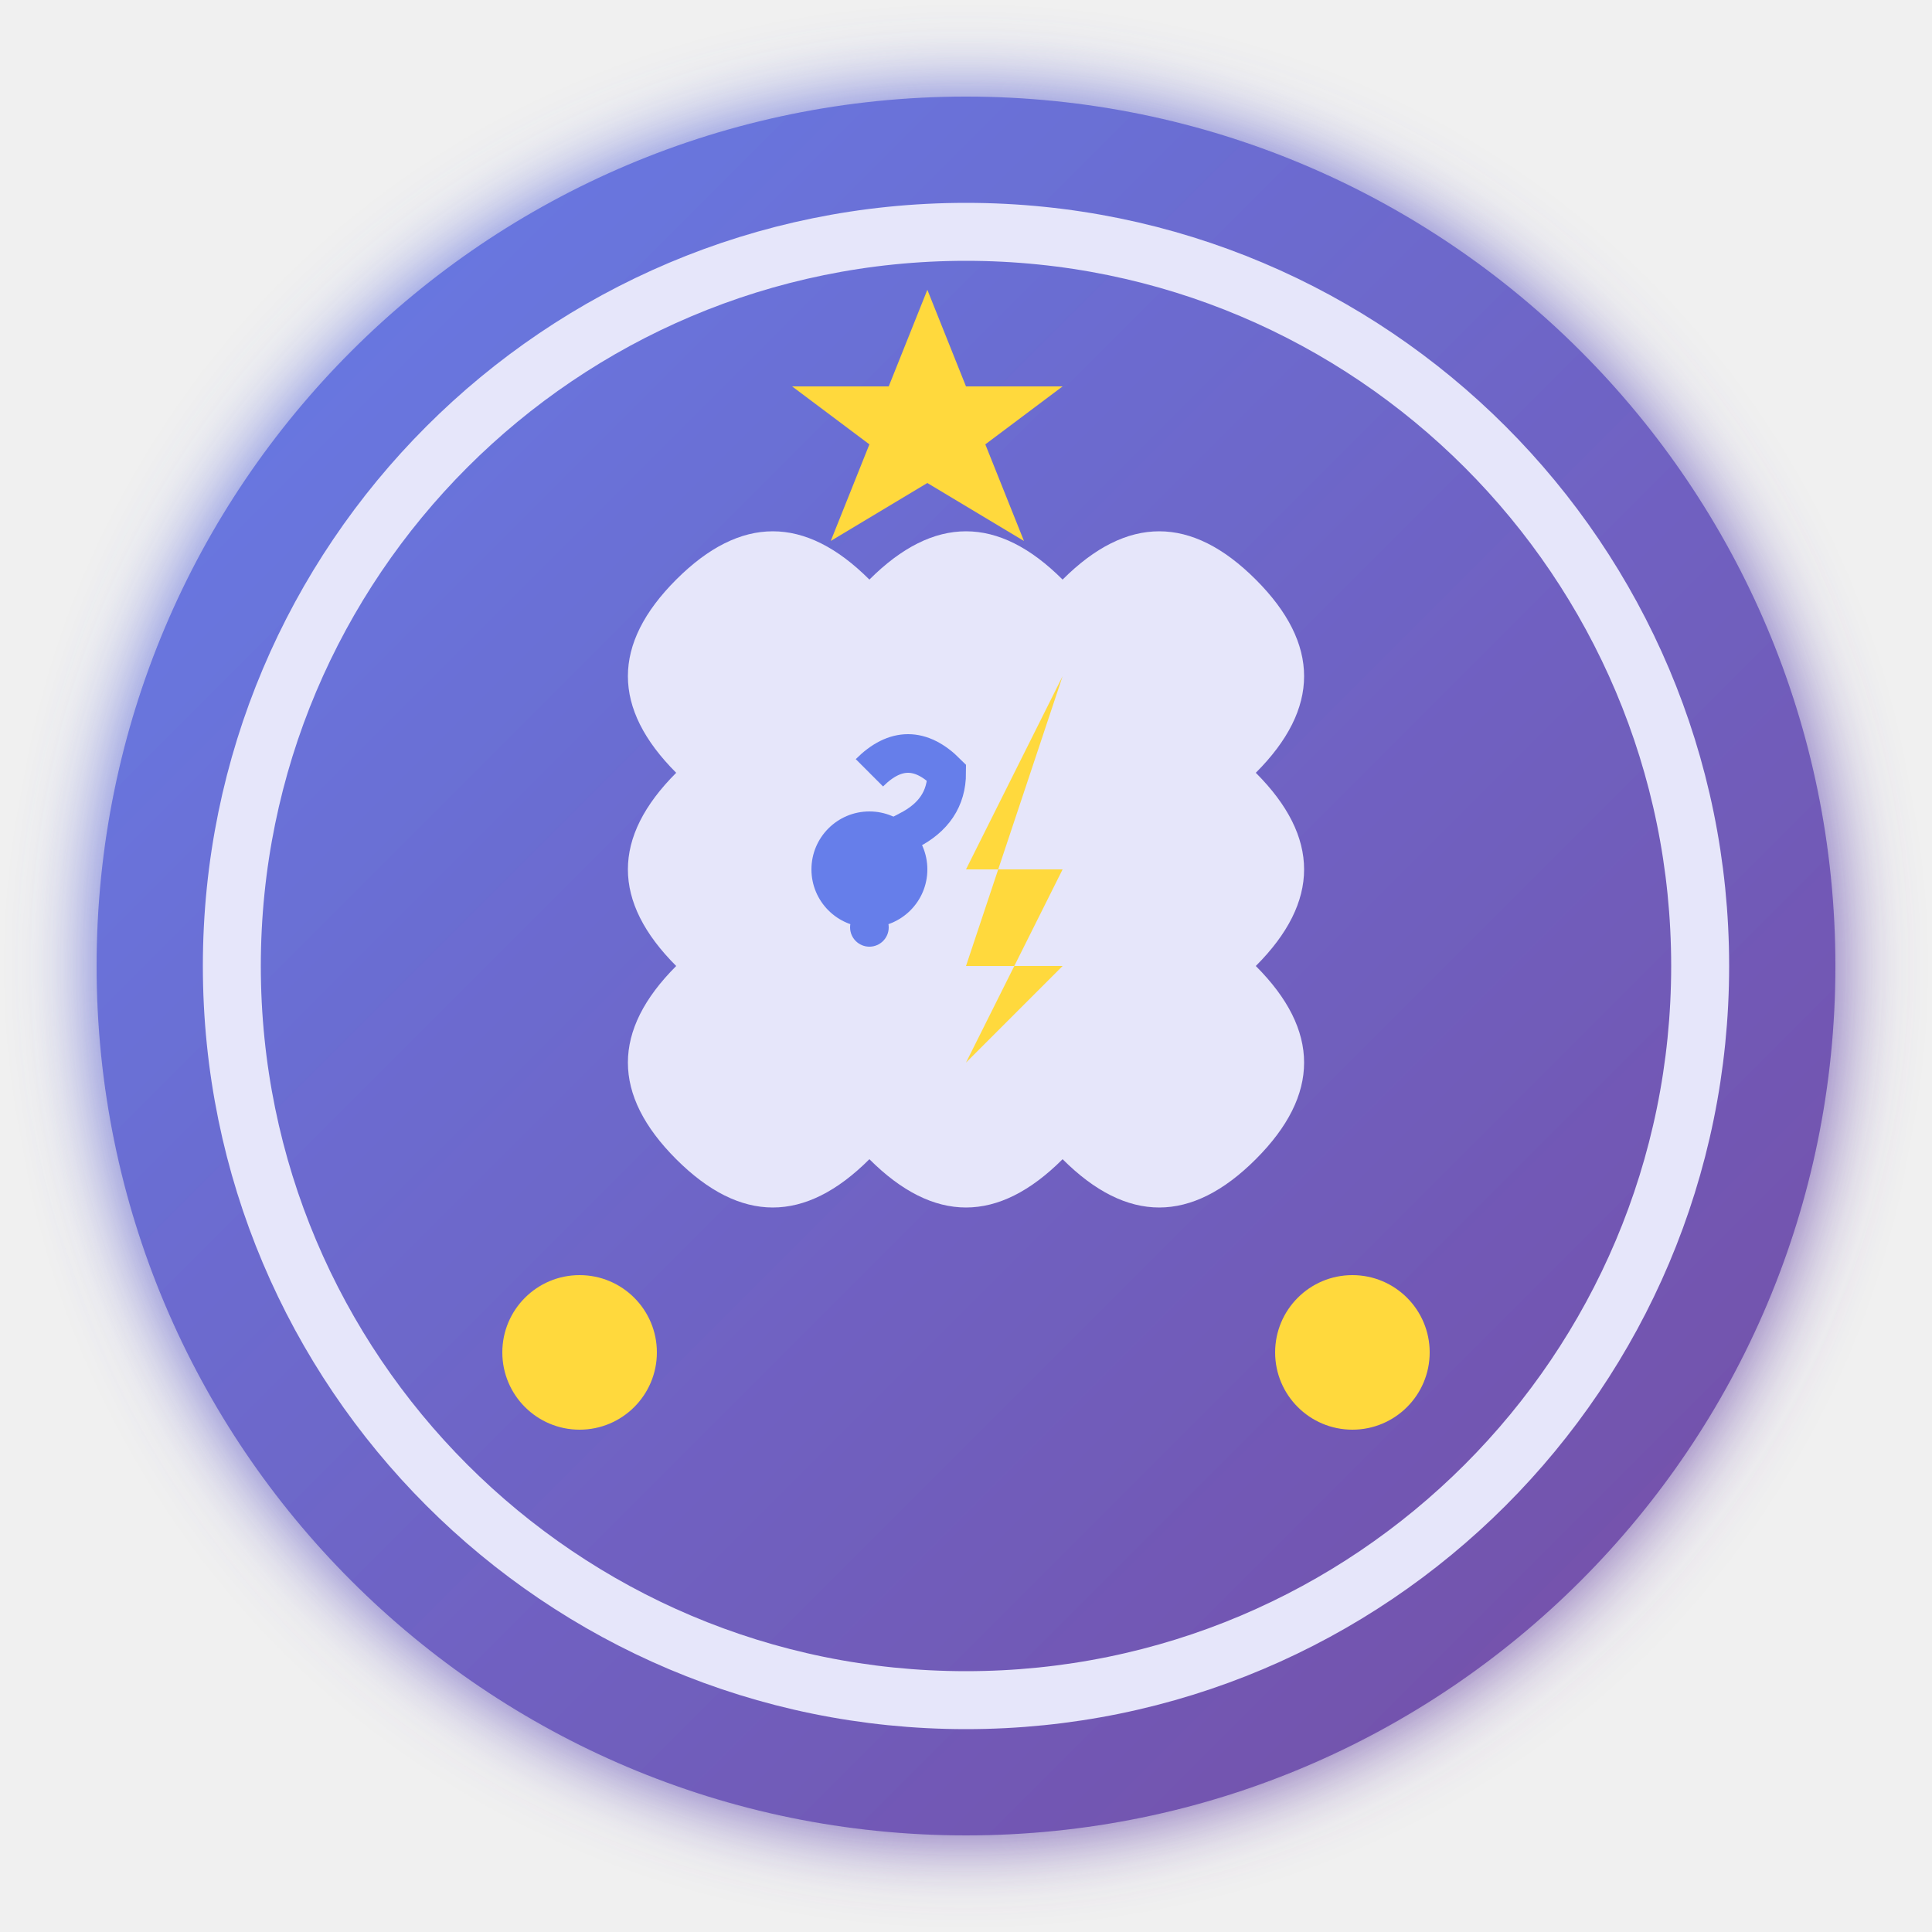
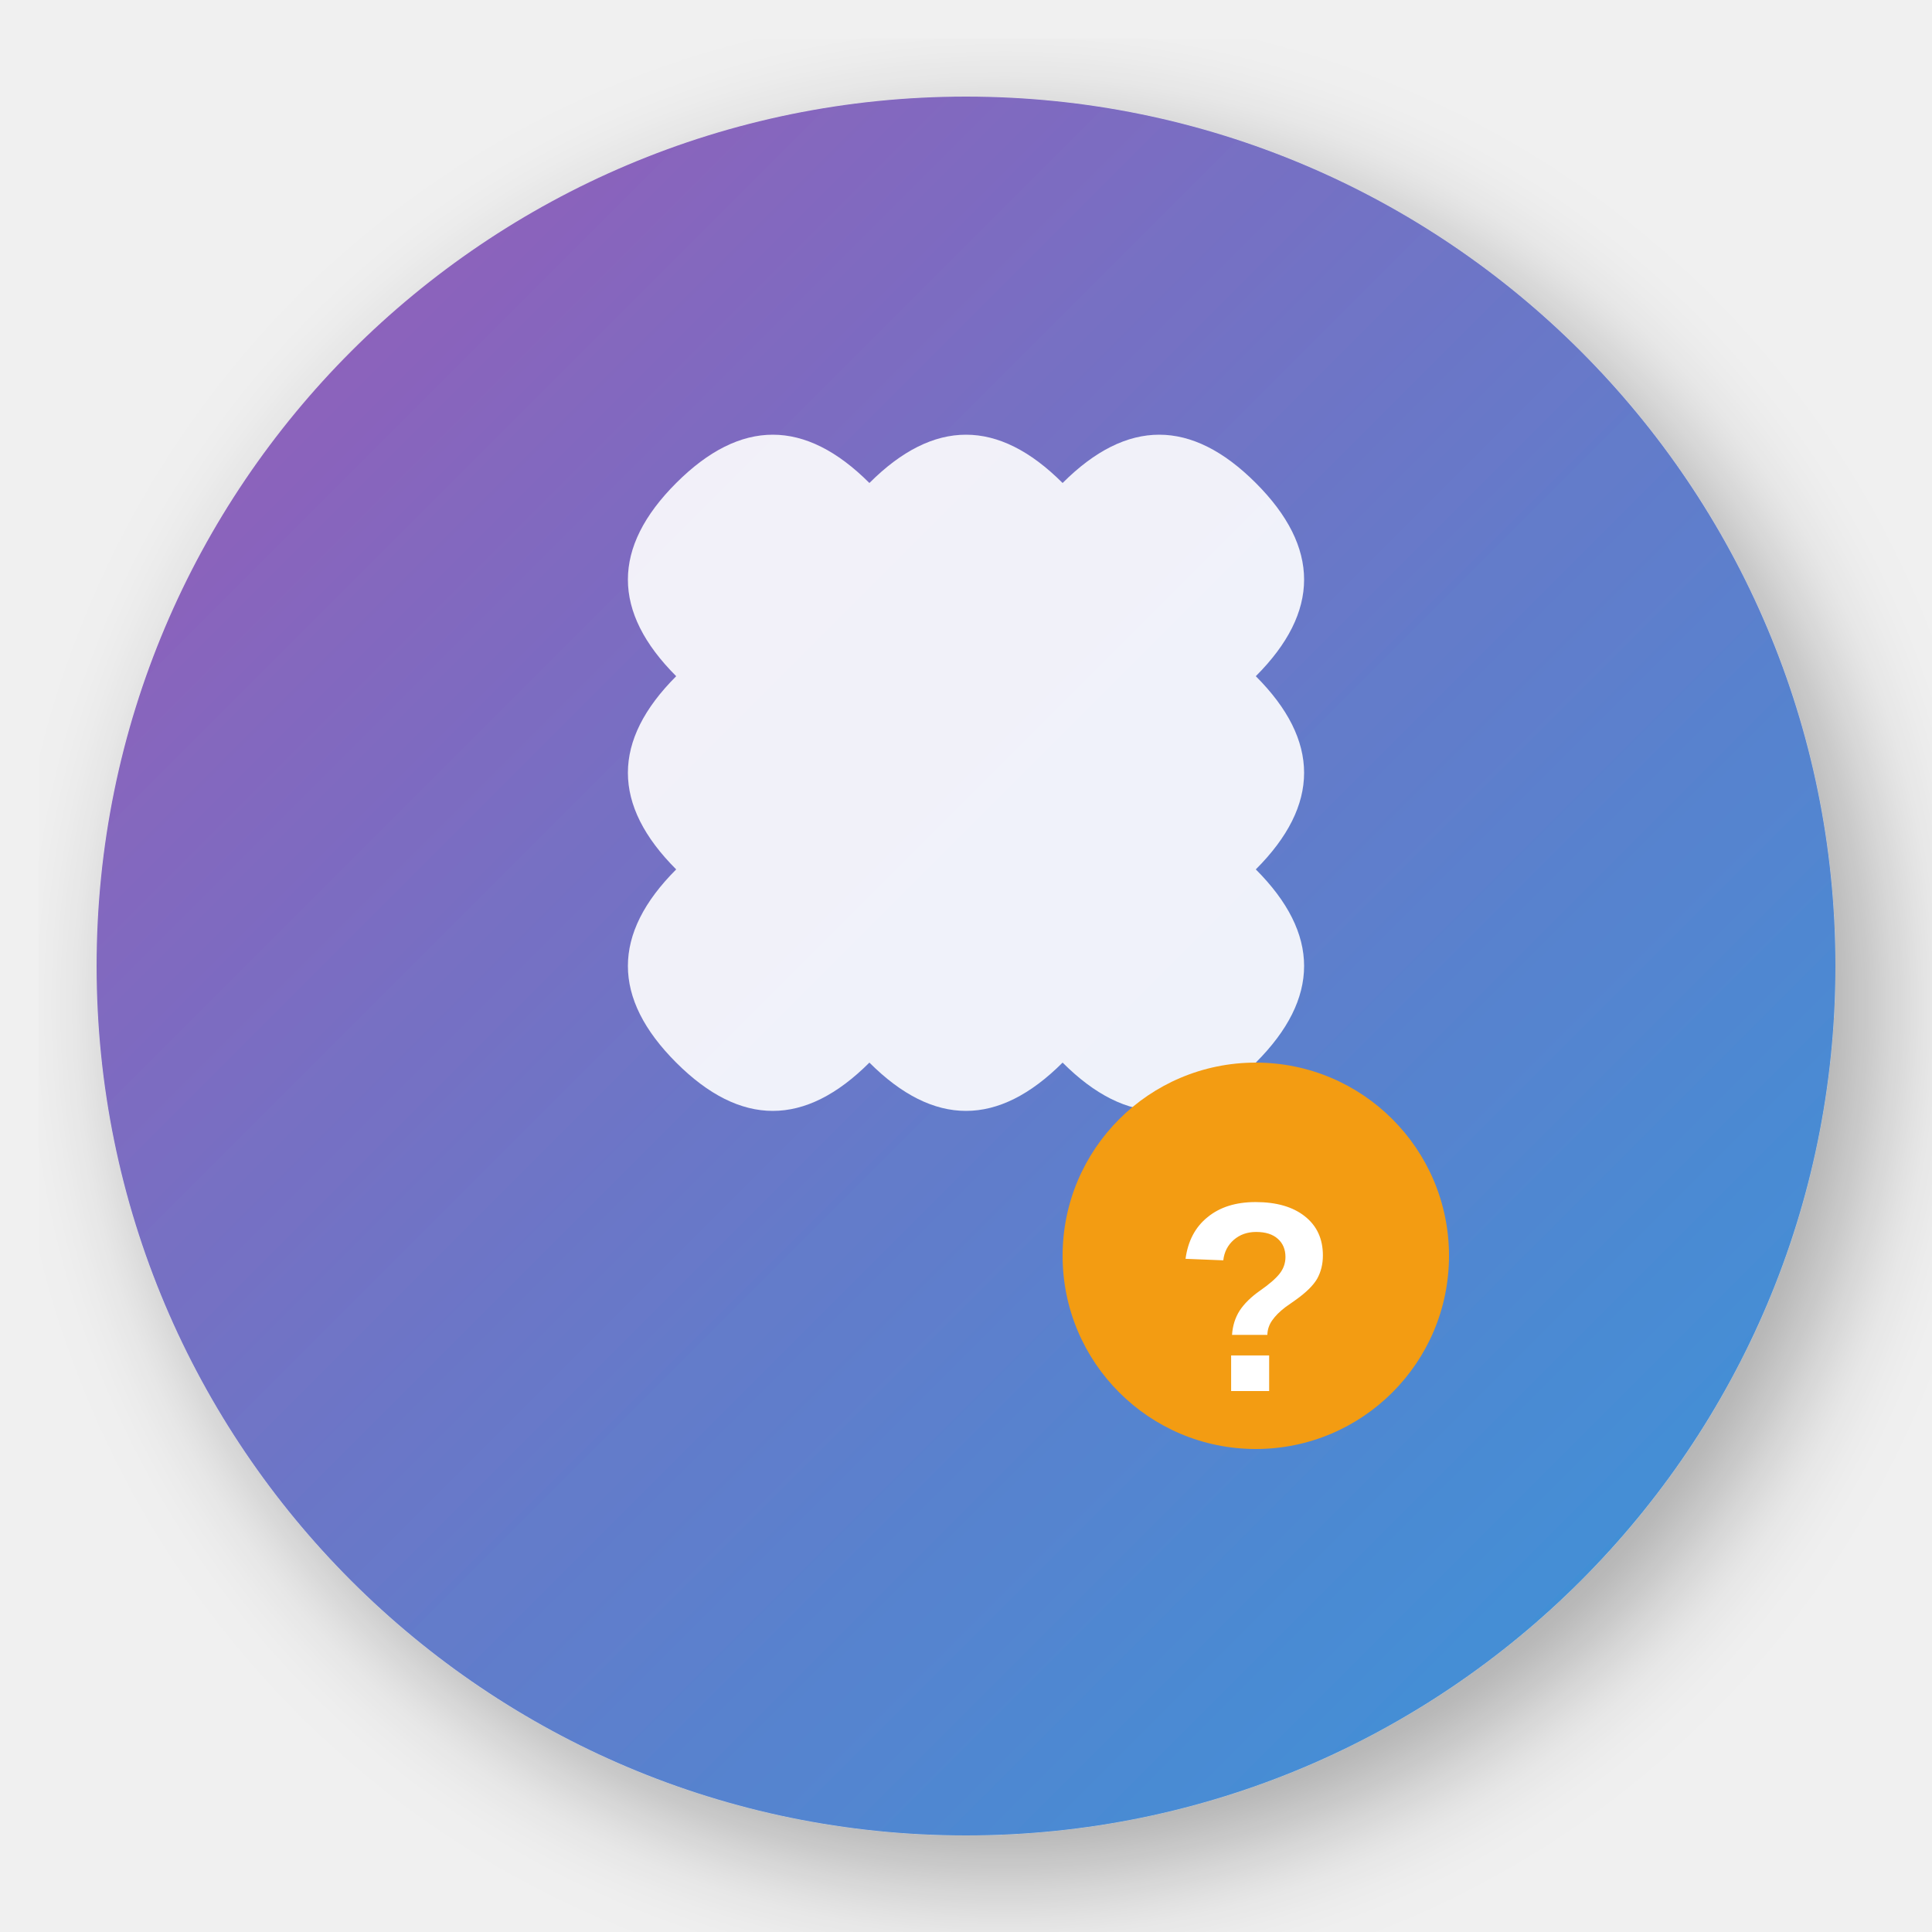
<svg xmlns="http://www.w3.org/2000/svg" width="100" height="100" viewBox="0 0 100 100">
  <defs>
-     <linearGradient id="quizGrad" x1="0%" y1="0%" x2="100%" y2="100%">
-       <stop offset="0%" style="stop-color:#667eea;stop-opacity:1" />
-       <stop offset="100%" style="stop-color:#764ba2;stop-opacity:1" />
+     <linearGradient id="grad2" x1="0%" y1="0%" x2="100%" y2="100%">
+       <stop offset="0%" style="stop-color:#9B59B6;stop-opacity:1" />
+       <stop offset="100%" style="stop-color:#3498DB;stop-opacity:1" />
    </linearGradient>
-     <filter id="glow" x="-20%" y="-20%" width="140%" height="140%">
-       <feGaussianBlur stdDeviation="2" result="coloredBlur" />
-       <feMerge>
-         <feMergeNode in="coloredBlur" />
-         <feMergeNode in="SourceGraphic" />
-       </feMerge>
+     <filter id="shadow2">
+       <feDropShadow dx="2" dy="2" stdDeviation="3" flood-color="#000000" flood-opacity="0.3" />
    </filter>
  </defs>
-   <circle cx="50" cy="50" r="45" fill="url(#quizGrad)" filter="url(#glow)" />
-   <circle cx="50" cy="50" r="38" fill="none" stroke="#E6E6FA" stroke-width="3" />
-   <path d="M35 40 Q30 35 35 30 Q40 25 45 30 Q50 25 55 30 Q60 25 65 30 Q70 35 65 40 Q70 45 65 50 Q70 55 65 60 Q60 65 55 60 Q50 65 45 60 Q40 65 35 60 Q30 55 35 50 Q30 45 35 40 Z" fill="#E6E6FA" />
-   <circle cx="45" cy="45" r="3" fill="#667eea" />
-   <path d="M45 40 Q47 38 49 40 Q49 42 47 43 Q45 44 45 46" stroke="#667eea" stroke-width="2" fill="none" />
-   <circle cx="45" cy="48" r="1" fill="#667eea" />
-   <path d="M55 35 L50 45 L55 45 L50 55 L55 50 L50 50 Z" fill="#FFD93D" />
-   <circle cx="30" cy="70" r="4" fill="#FFD93D" />
-   <circle cx="70" cy="70" r="4" fill="#FFD93D" />
-   <polygon points="48,15 50,20 55,20 51,23 53,28 48,25 43,28 45,23 41,20 46,20" fill="#FFD93D" />
+   <circle cx="50" cy="50" r="45" fill="url(#grad2)" filter="url(#shadow2)" />
+   <path d="M35 35 Q30 30 35 25 Q40 20 45 25 Q50 20 55 25 Q60 20 65 25 Q70 30 65 35 Q70 40 65 45 Q70 50 65 55 Q60 60 55 55 Q50 60 45 55 Q40 60 35 55 Q30 50 35 45 Q30 40 35 35 Z" fill="white" opacity="0.9" />
+   <circle cx="65" cy="65" r="10" fill="#F39C12" />
+   <text x="65" y="72" text-anchor="middle" font-family="Arial, sans-serif" font-size="14" font-weight="bold" fill="white">?</text>
</svg>
